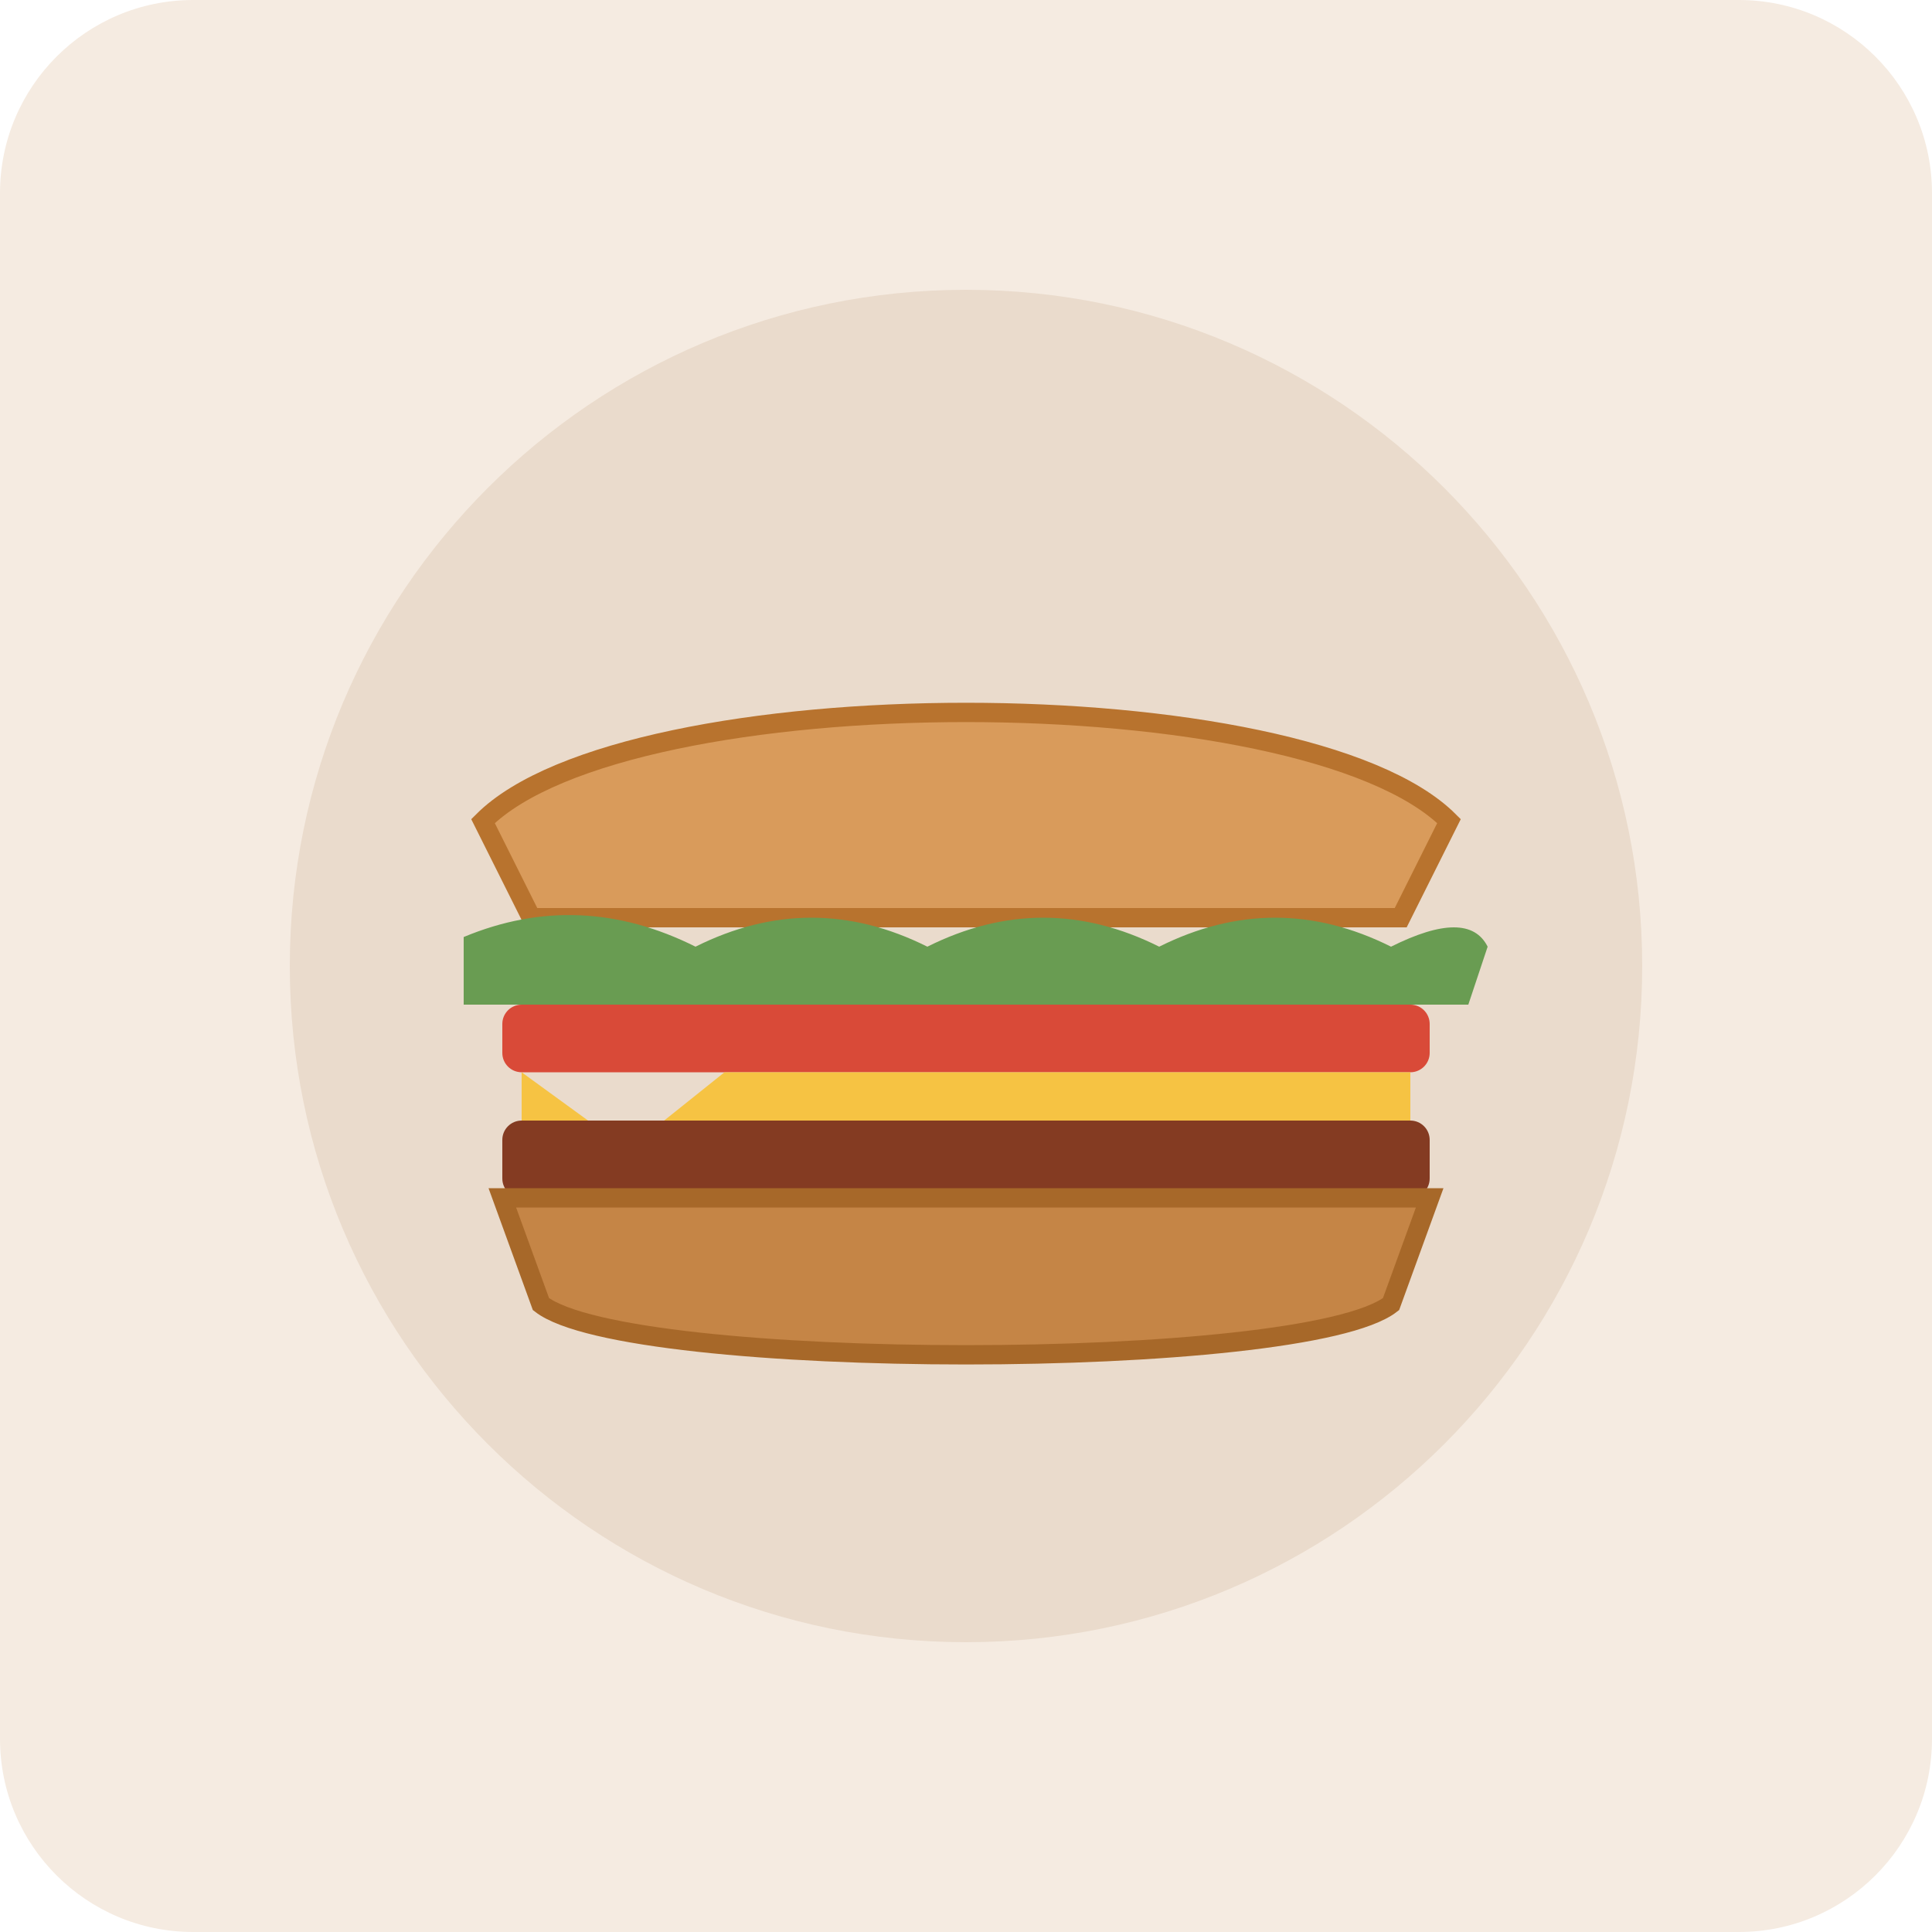
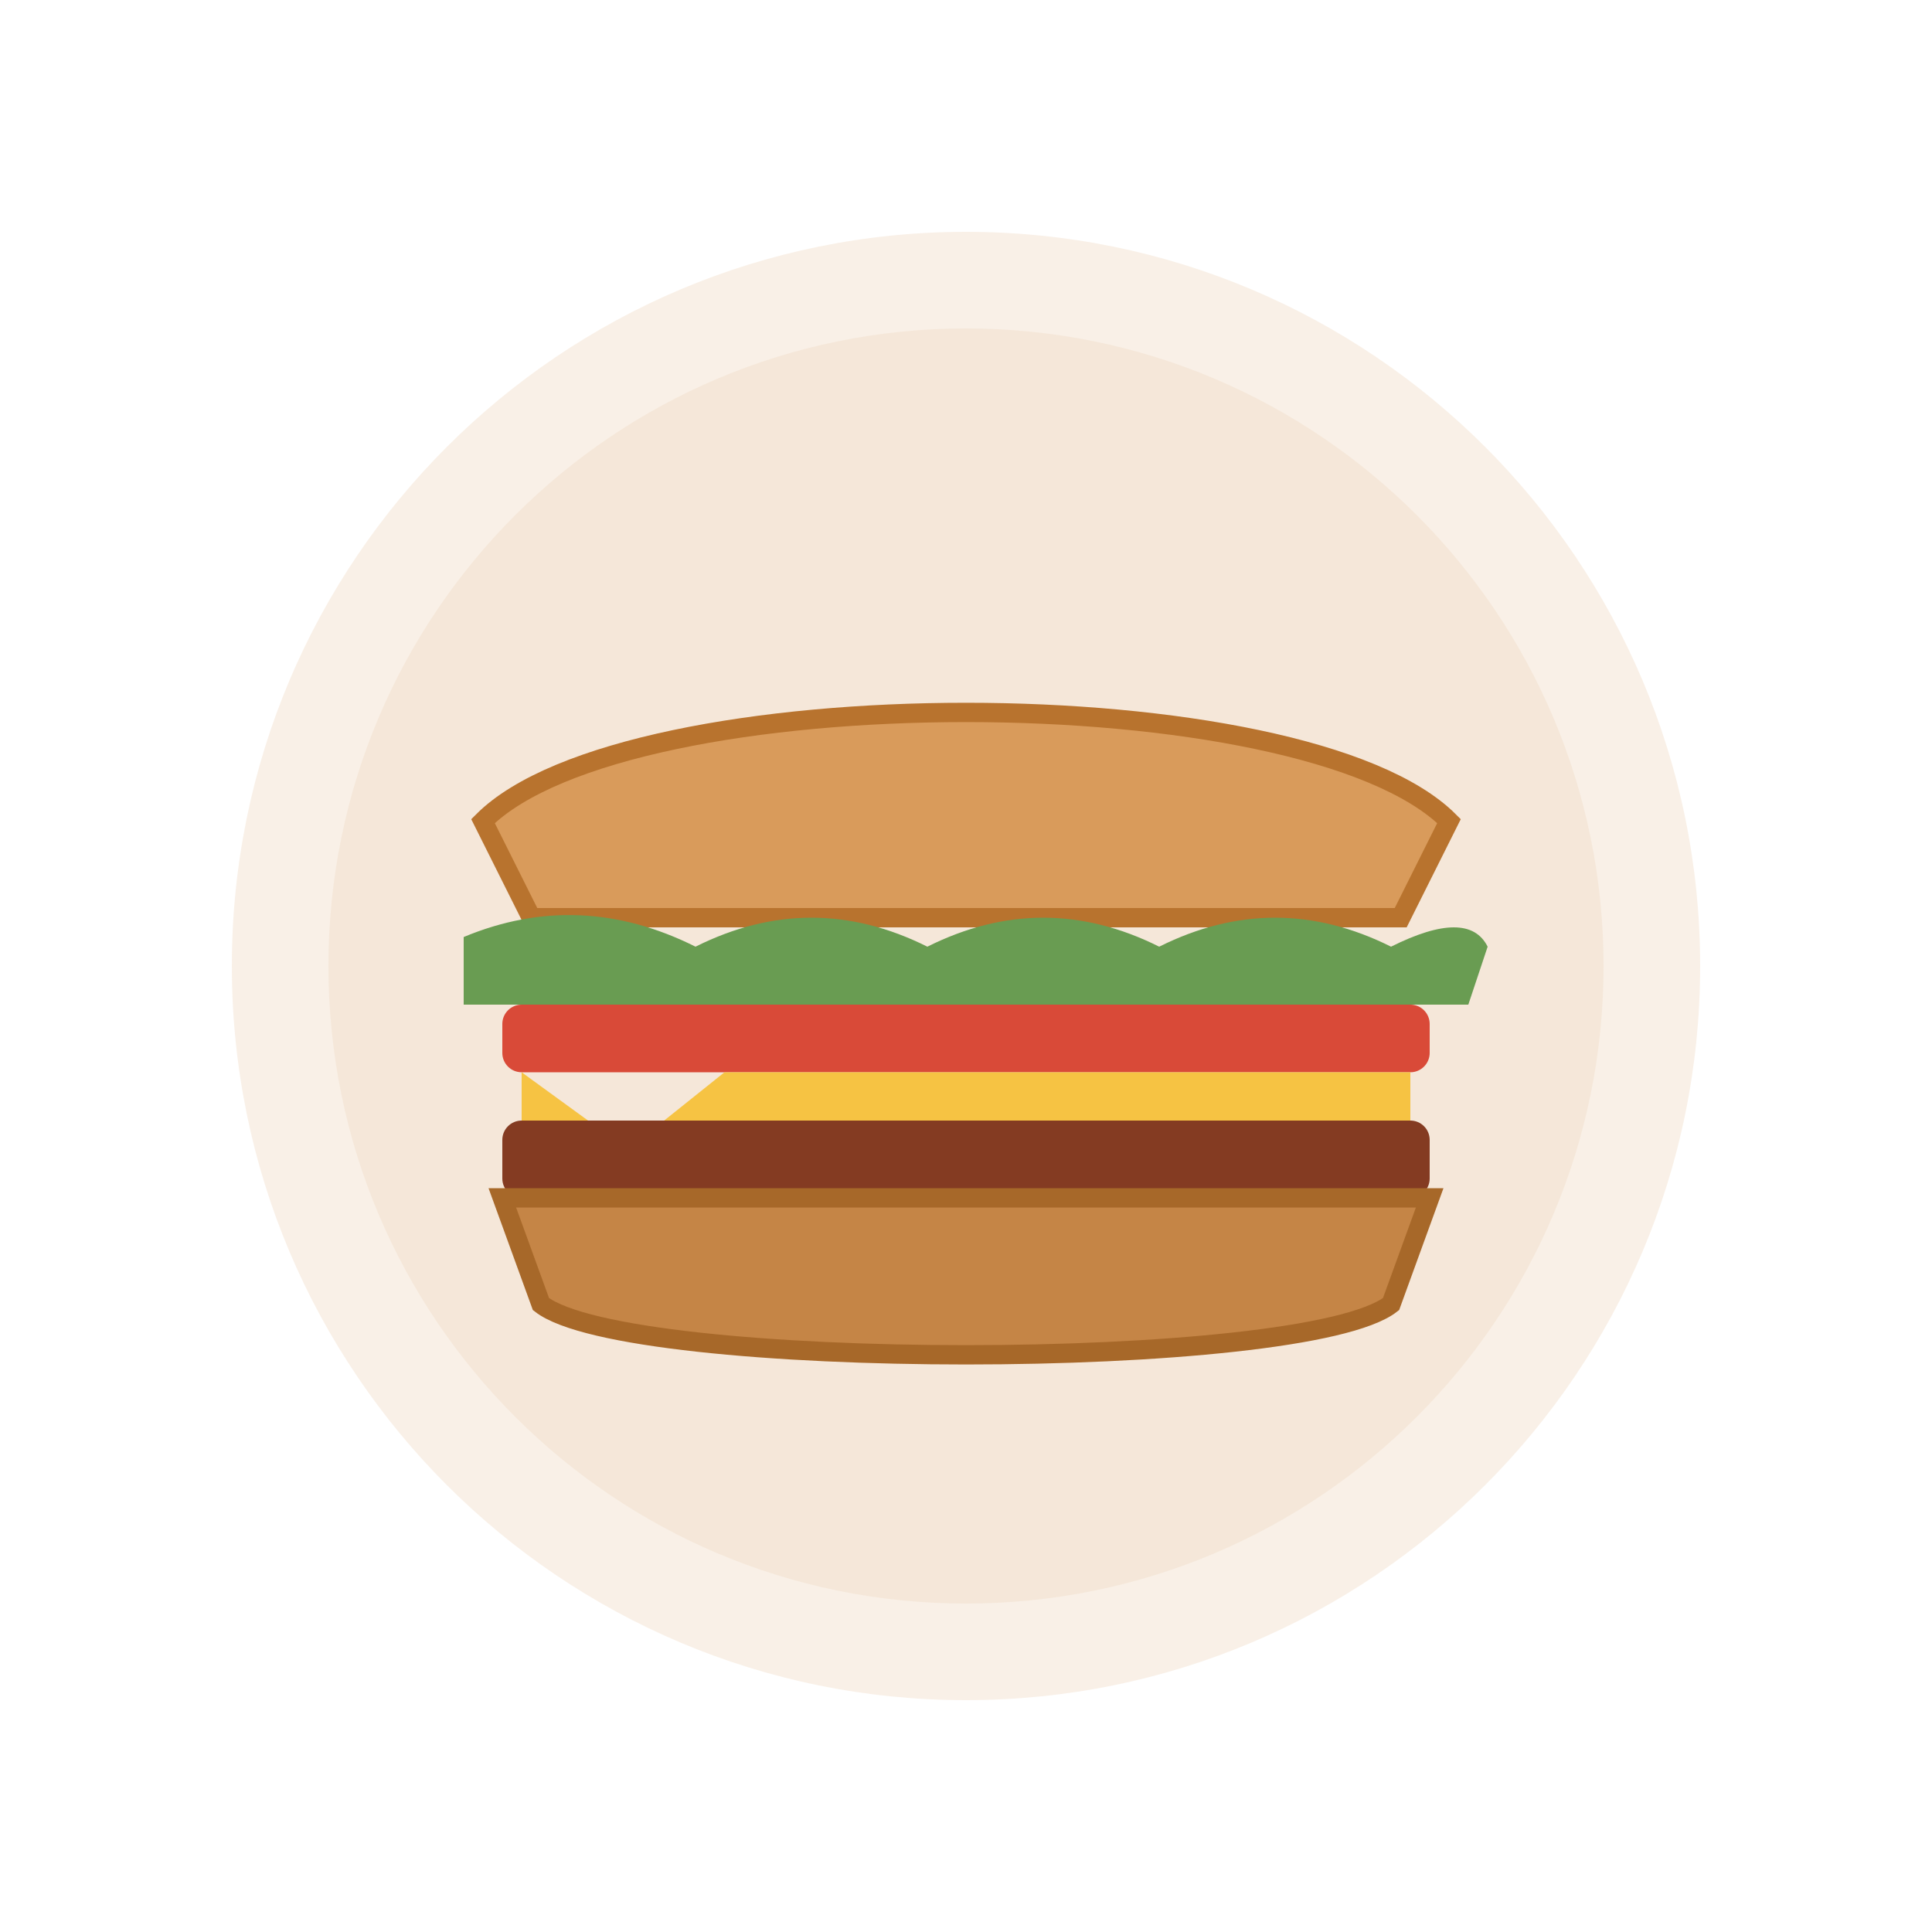
<svg xmlns="http://www.w3.org/2000/svg" viewBox="0 0 200 200" width="200" height="200" fill="none">
-   <rect width="200" height="200" rx="20" fill="#F5EBE1" />
-   <circle cx="100" cy="100" r="70" fill="#EADBCC" />
+   <circle cx="100" cy="100" r="76" fill="#C87D32" fill-opacity="0.12" />
+   <circle cx="100" cy="100" r="66" fill="#C87D32" fill-opacity="0.08" />
  <path d="M50 85 C65 70, 135 70, 150 85 L145 95 L55 95 Z" fill="#D99B5B" stroke="#B8732E" stroke-width="2" />
  <path d="M48 97 Q60 92 72 98 Q84 92 96 98 Q108 92 120 98 Q132 92 144 98 Q152 94 154 98 L152 104 L48 104 Z" fill="#699C52" />
  <rect x="52" y="104" width="96" height="7" rx="2" fill="#D94A38" />
  <polygon points="54,111 65,119 75,111 146,111 146,116 54,116" fill="#F6C343" />
  <rect x="52" y="116" width="96" height="8" rx="2" fill="#843B22" />
  <path d="M52 124 L148 124 L144 135 C135 142, 65 142, 56 135 Z" fill="#C58546" stroke="#A76829" stroke-width="2" />
</svg>
